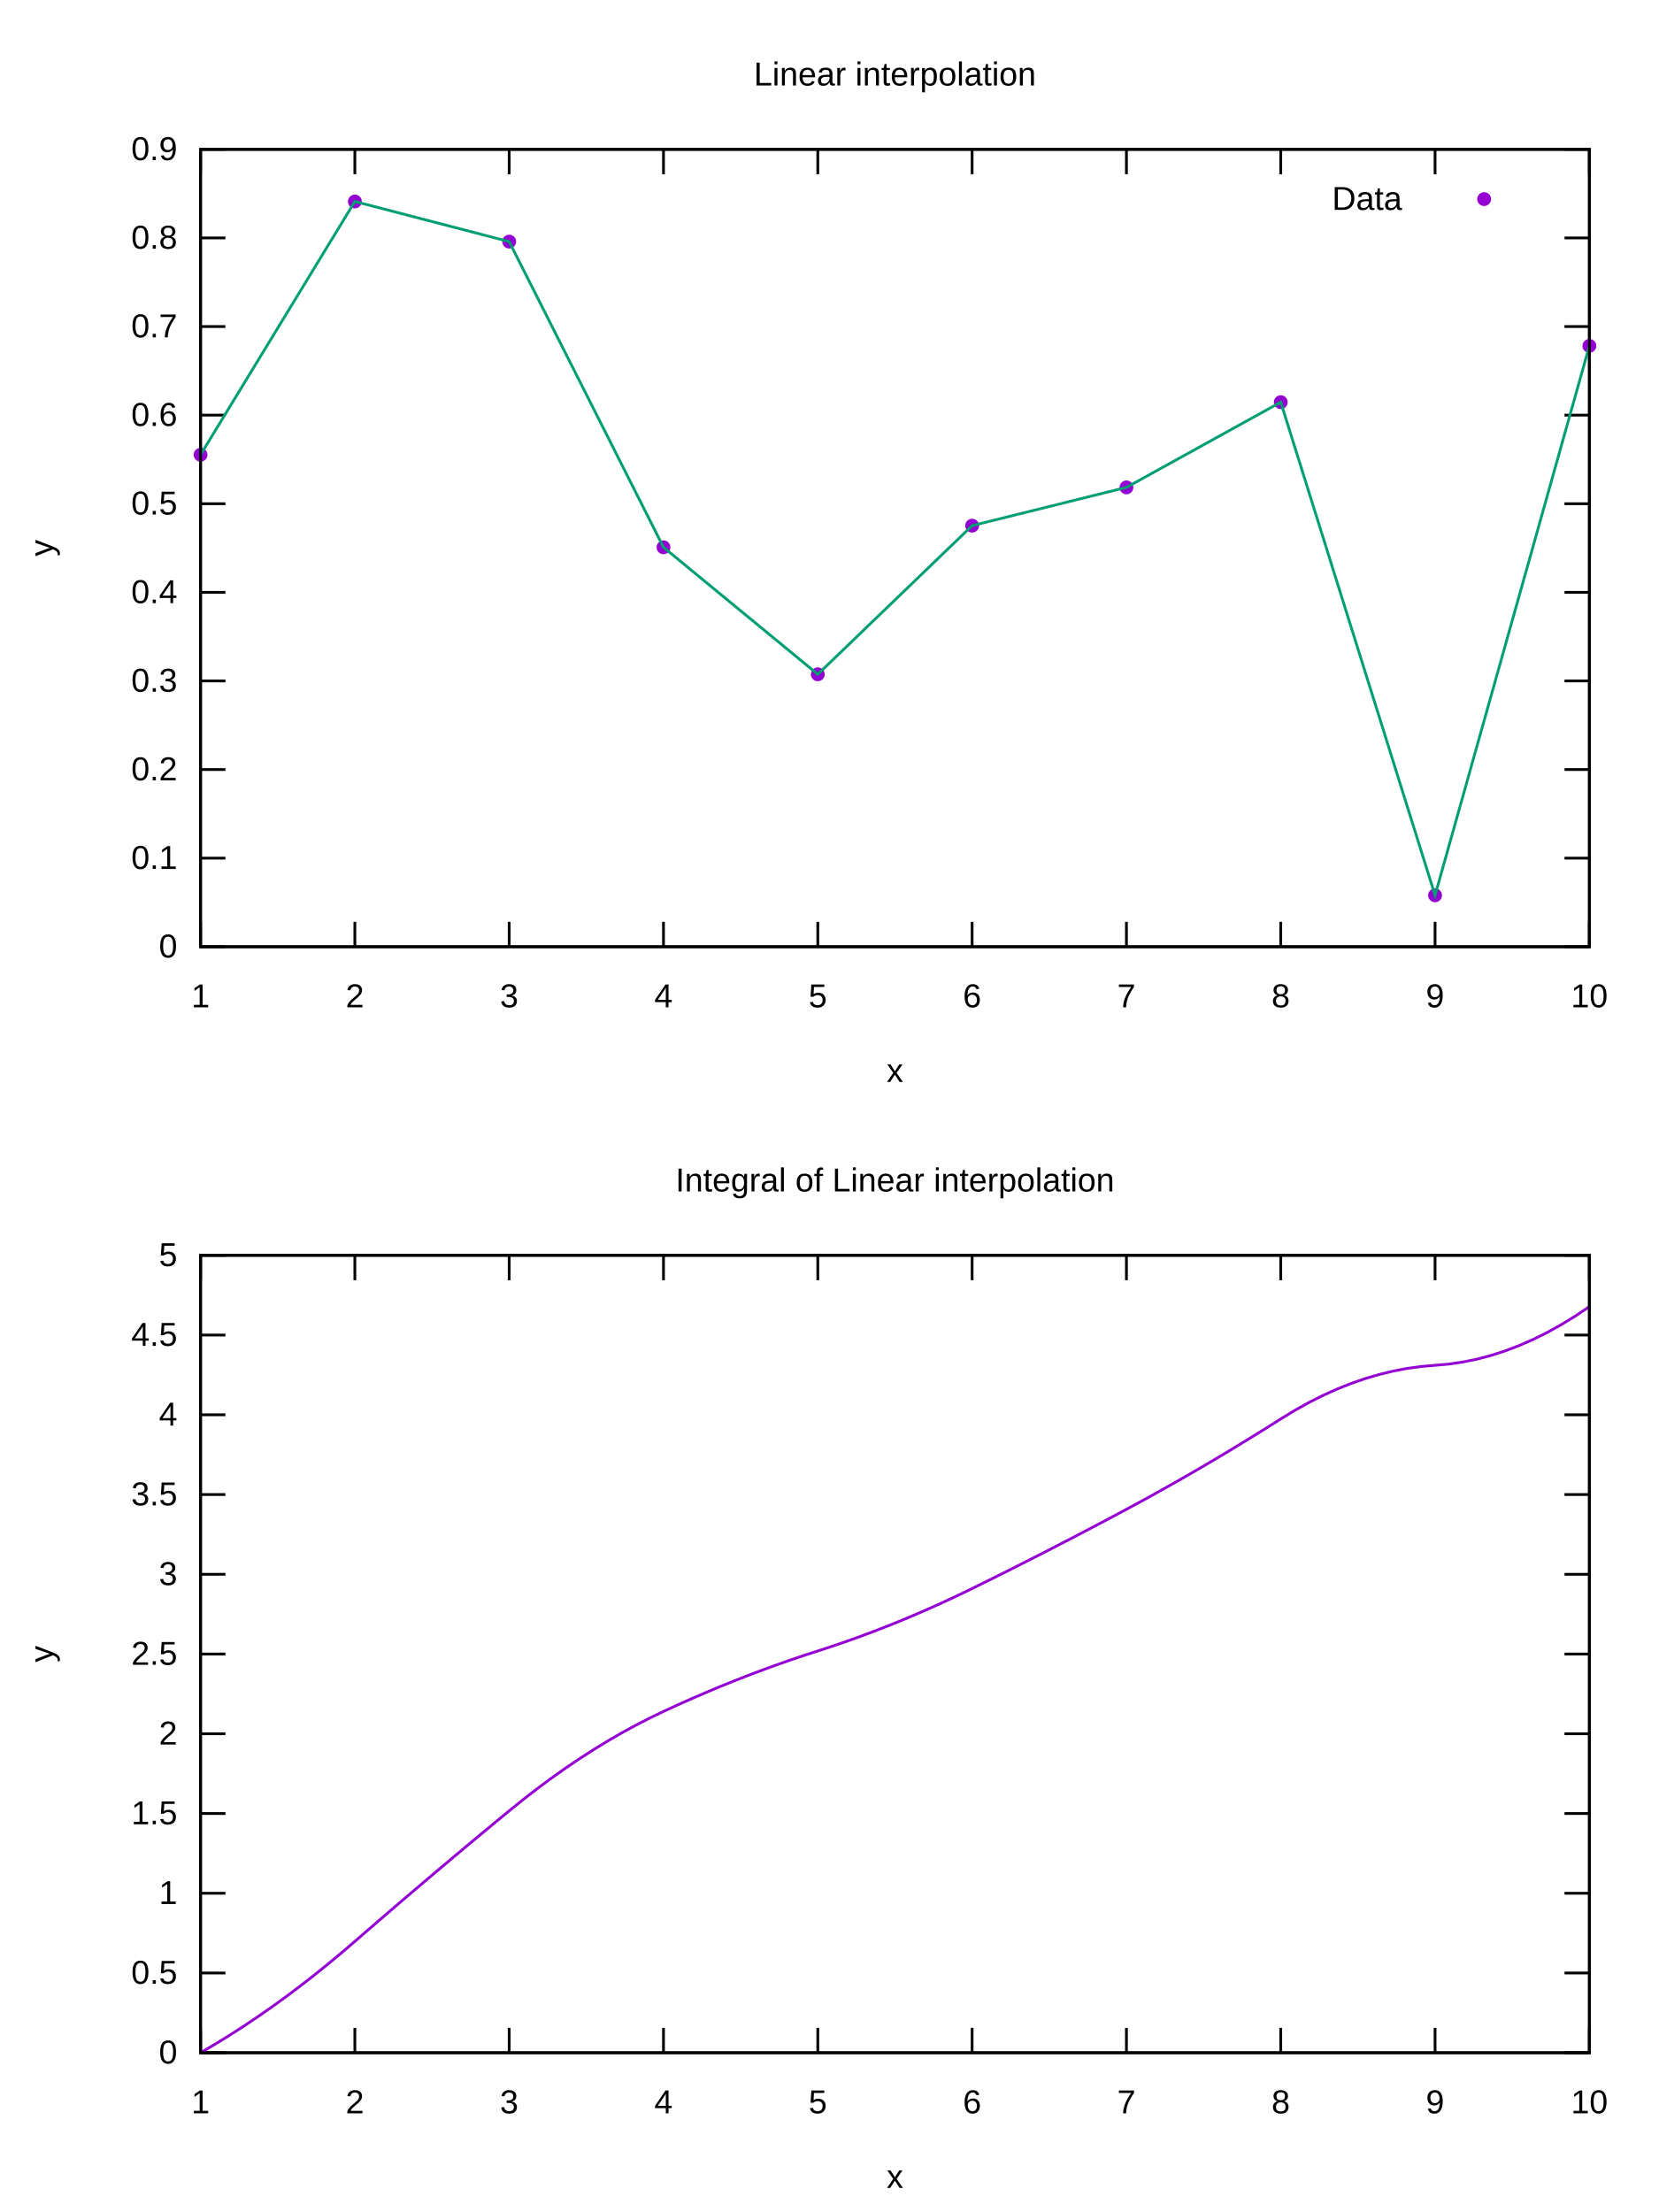
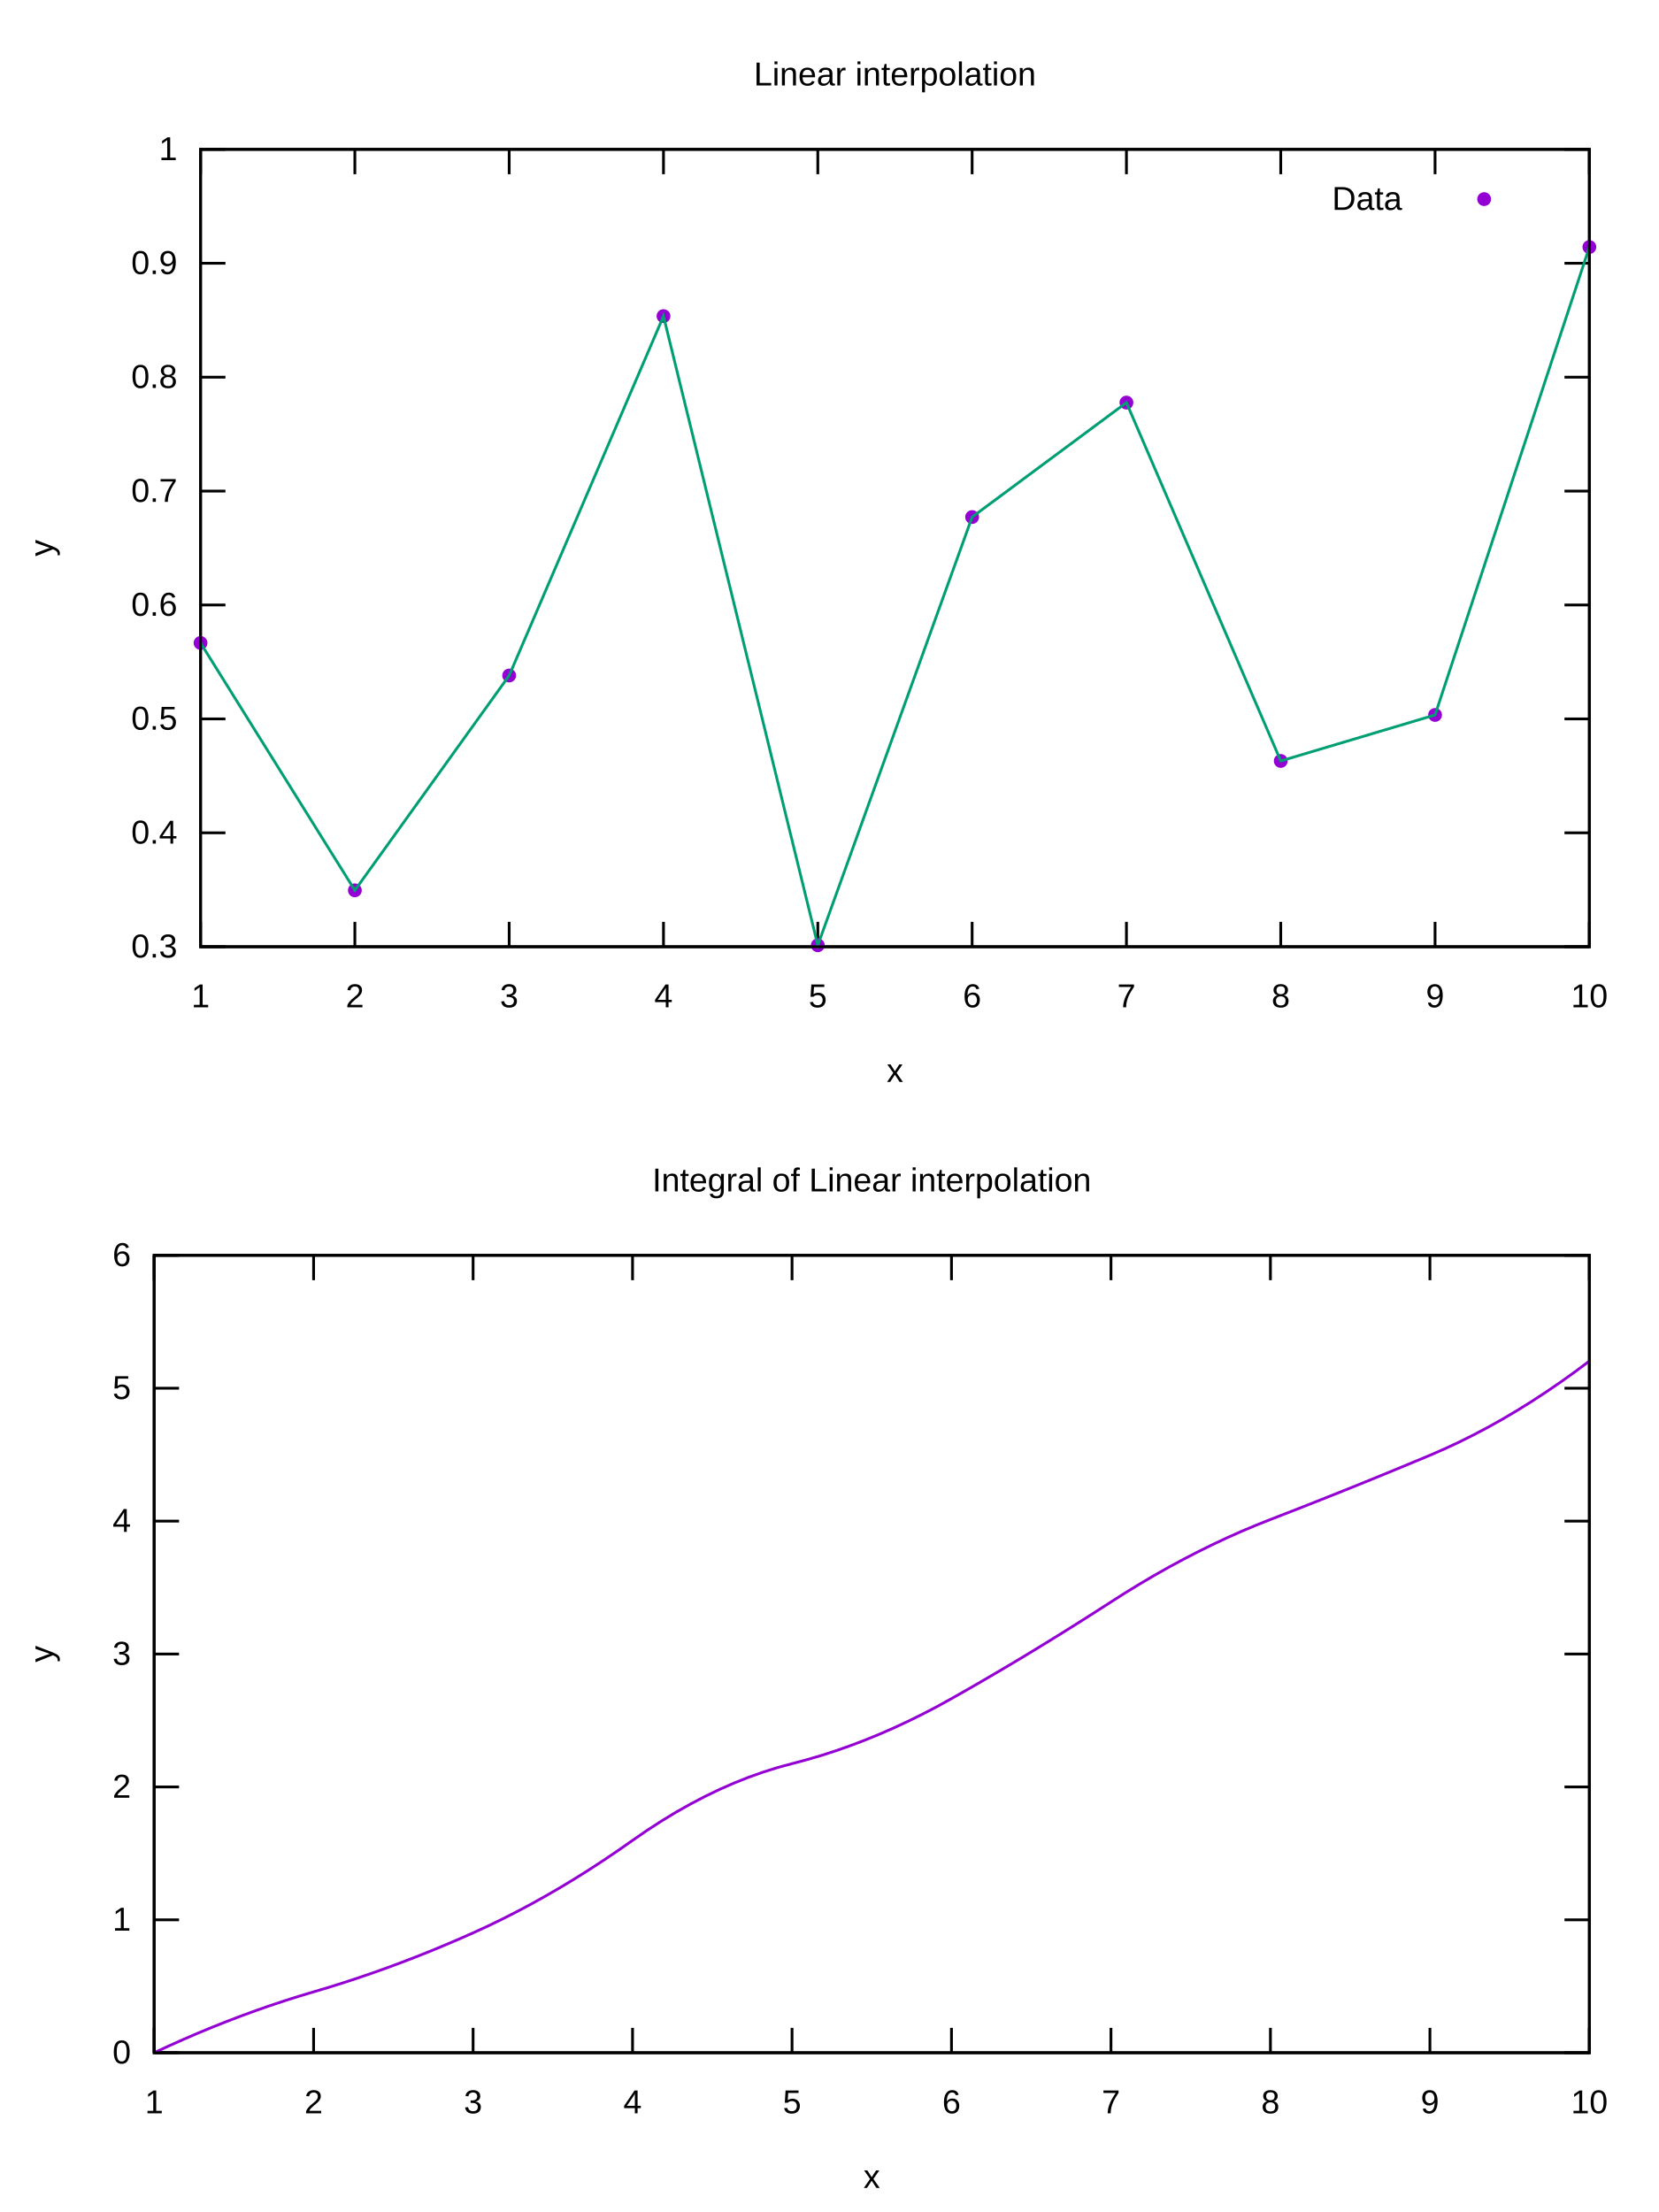
<svg xmlns="http://www.w3.org/2000/svg" xmlns:xlink="http://www.w3.org/1999/xlink" width="600" height="800" viewBox="0 0 600 800">
  <g id="gnuplot_canvas">
    <rect x="0" y="0" width="600" height="800" fill="#ffffff" />
    <defs>
      <circle id="gpDot" r="0.5" stroke-width="0.5" stroke="currentColor" />
      <path id="gpPt0" stroke-width="0.222" stroke="currentColor" d="M-1,0 h2 M0,-1 v2" />
      <path id="gpPt1" stroke-width="0.222" stroke="currentColor" d="M-1,-1 L1,1 M1,-1 L-1,1" />
      <path id="gpPt2" stroke-width="0.222" stroke="currentColor" d="M-1,0 L1,0 M0,-1 L0,1 M-1,-1 L1,1 M-1,1 L1,-1" />
      <rect id="gpPt3" stroke-width="0.222" stroke="currentColor" x="-1" y="-1" width="2" height="2" />
      <rect id="gpPt4" stroke-width="0.222" stroke="currentColor" fill="currentColor" x="-1" y="-1" width="2" height="2" />
      <circle id="gpPt5" stroke-width="0.222" stroke="currentColor" cx="0" cy="0" r="1" />
      <use xlink:href="#gpPt5" id="gpPt6" fill="currentColor" stroke="none" />
      <path id="gpPt7" stroke-width="0.222" stroke="currentColor" d="M0,-1.33 L-1.33,0.67 L1.33,0.67 z" />
      <use xlink:href="#gpPt7" id="gpPt8" fill="currentColor" stroke="none" />
      <use xlink:href="#gpPt7" id="gpPt9" stroke="currentColor" transform="rotate(180)" />
      <use xlink:href="#gpPt9" id="gpPt10" fill="currentColor" stroke="none" />
      <use xlink:href="#gpPt3" id="gpPt11" stroke="currentColor" transform="rotate(45)" />
      <use xlink:href="#gpPt11" id="gpPt12" fill="currentColor" stroke="none" />
      <path id="gpPt13" stroke-width="0.222" stroke="currentColor" d="M0,1.330 L1.265,0.411 L0.782,-1.067 L-0.782,-1.076 L-1.265,0.411 z" />
      <use xlink:href="#gpPt13" id="gpPt14" fill="currentColor" stroke="none" />
      <filter id="textbox" filterUnits="objectBoundingBox" x="0" y="0" height="1" width="1">
        <feFlood flood-color="#FFFFFF" flood-opacity="1" result="bgnd" />
        <feComposite in="SourceGraphic" in2="bgnd" operator="atop" />
      </filter>
      <filter id="greybox" filterUnits="objectBoundingBox" x="0" y="0" height="1" width="1">
        <feFlood flood-color="lightgrey" flood-opacity="1" result="grey" />
        <feComposite in="SourceGraphic" in2="grey" operator="atop" />
      </filter>
    </defs>
    <g fill="none" color="#FFFFFF" stroke="currentColor" stroke-width="1.00" stroke-linecap="butt" stroke-linejoin="miter">
</g>
    <g fill="none" color="black" stroke="currentColor" stroke-width="1.00" stroke-linecap="butt" stroke-linejoin="miter">
      <path stroke="black" d="M72.53,342.40 L81.53,342.40 M574.82,342.40 L565.82,342.40  " />
      <g transform="translate(64.14,346.30)" stroke="none" fill="black" font-family="Arial" font-size="12.00" text-anchor="end">
        <text>
-           <tspan font-family="Arial"> 0</tspan>
-         </text>
-       </g>
-     </g>
-     <g fill="none" color="black" stroke="currentColor" stroke-width="1.00" stroke-linecap="butt" stroke-linejoin="miter">
-       <path stroke="black" d="M72.53,310.36 L81.53,310.36 M574.82,310.36 L565.82,310.36  " />
-       <g transform="translate(64.14,314.26)" stroke="none" fill="black" font-family="Arial" font-size="12.00" text-anchor="end">
-         <text>
-           <tspan font-family="Arial"> 0.1</tspan>
-         </text>
-       </g>
-     </g>
-     <g fill="none" color="black" stroke="currentColor" stroke-width="1.00" stroke-linecap="butt" stroke-linejoin="miter">
-       <path stroke="black" d="M72.53,278.31 L81.53,278.31 M574.82,278.31 L565.82,278.31  " />
-       <g transform="translate(64.14,282.21)" stroke="none" fill="black" font-family="Arial" font-size="12.00" text-anchor="end">
-         <text>
-           <tspan font-family="Arial"> 0.2</tspan>
-         </text>
-       </g>
-     </g>
-     <g fill="none" color="black" stroke="currentColor" stroke-width="1.00" stroke-linecap="butt" stroke-linejoin="miter">
-       <path stroke="black" d="M72.53,246.27 L81.53,246.27 M574.82,246.27 L565.82,246.27  " />
-       <g transform="translate(64.14,250.17)" stroke="none" fill="black" font-family="Arial" font-size="12.00" text-anchor="end">
-         <text>
          <tspan font-family="Arial"> 0.3</tspan>
        </text>
      </g>
    </g>
    <g fill="none" color="black" stroke="currentColor" stroke-width="1.00" stroke-linecap="butt" stroke-linejoin="miter">
-       <path stroke="black" d="M72.53,214.23 L81.53,214.23 M574.82,214.23 L565.82,214.23  " />
-       <g transform="translate(64.14,218.13)" stroke="none" fill="black" font-family="Arial" font-size="12.00" text-anchor="end">
+       <path stroke="black" d="M72.53,301.20 L81.53,301.20 M574.82,301.20 L565.82,301.20  " />
+       <g transform="translate(64.14,305.10)" stroke="none" fill="black" font-family="Arial" font-size="12.00" text-anchor="end">
        <text>
          <tspan font-family="Arial"> 0.4</tspan>
        </text>
      </g>
    </g>
    <g fill="none" color="black" stroke="currentColor" stroke-width="1.00" stroke-linecap="butt" stroke-linejoin="miter">
-       <path stroke="black" d="M72.53,182.18 L81.53,182.18 M574.82,182.18 L565.82,182.18  " />
-       <g transform="translate(64.14,186.08)" stroke="none" fill="black" font-family="Arial" font-size="12.00" text-anchor="end">
+       <path stroke="black" d="M72.53,260.00 L81.53,260.00 M574.82,260.00 L565.82,260.00  " />
+       <g transform="translate(64.14,263.90)" stroke="none" fill="black" font-family="Arial" font-size="12.00" text-anchor="end">
        <text>
          <tspan font-family="Arial"> 0.5</tspan>
        </text>
      </g>
    </g>
    <g fill="none" color="black" stroke="currentColor" stroke-width="1.00" stroke-linecap="butt" stroke-linejoin="miter">
-       <path stroke="black" d="M72.53,150.14 L81.53,150.14 M574.82,150.14 L565.82,150.14  " />
-       <g transform="translate(64.14,154.04)" stroke="none" fill="black" font-family="Arial" font-size="12.00" text-anchor="end">
+       <path stroke="black" d="M72.53,218.80 L81.53,218.80 M574.82,218.80 L565.82,218.80  " />
+       <g transform="translate(64.14,222.70)" stroke="none" fill="black" font-family="Arial" font-size="12.00" text-anchor="end">
        <text>
          <tspan font-family="Arial"> 0.6</tspan>
        </text>
      </g>
    </g>
    <g fill="none" color="black" stroke="currentColor" stroke-width="1.00" stroke-linecap="butt" stroke-linejoin="miter">
-       <path stroke="black" d="M72.53,118.10 L81.53,118.10 M574.82,118.10 L565.82,118.10  " />
-       <g transform="translate(64.14,122.00)" stroke="none" fill="black" font-family="Arial" font-size="12.00" text-anchor="end">
+       <path stroke="black" d="M72.53,177.61 L81.53,177.61 M574.82,177.61 L565.82,177.61  " />
+       <g transform="translate(64.14,181.51)" stroke="none" fill="black" font-family="Arial" font-size="12.00" text-anchor="end">
        <text>
          <tspan font-family="Arial"> 0.7</tspan>
        </text>
      </g>
    </g>
    <g fill="none" color="black" stroke="currentColor" stroke-width="1.00" stroke-linecap="butt" stroke-linejoin="miter">
-       <path stroke="black" d="M72.53,86.05 L81.53,86.05 M574.82,86.05 L565.82,86.05  " />
-       <g transform="translate(64.14,89.95)" stroke="none" fill="black" font-family="Arial" font-size="12.00" text-anchor="end">
+       <path stroke="black" d="M72.53,136.41 L81.53,136.41 M574.82,136.41 L565.82,136.41  " />
+       <g transform="translate(64.14,140.31)" stroke="none" fill="black" font-family="Arial" font-size="12.00" text-anchor="end">
        <text>
          <tspan font-family="Arial"> 0.8</tspan>
+         </text>
+       </g>
+     </g>
+     <g fill="none" color="black" stroke="currentColor" stroke-width="1.00" stroke-linecap="butt" stroke-linejoin="miter">
+       <path stroke="black" d="M72.53,95.21 L81.53,95.21 M574.82,95.21 L565.82,95.21  " />
+       <g transform="translate(64.14,99.11)" stroke="none" fill="black" font-family="Arial" font-size="12.00" text-anchor="end">
+         <text>
+           <tspan font-family="Arial"> 0.9</tspan>
        </text>
      </g>
    </g>
    <g fill="none" color="black" stroke="currentColor" stroke-width="1.00" stroke-linecap="butt" stroke-linejoin="miter">
      <path stroke="black" d="M72.53,54.01 L81.53,54.01 M574.82,54.01 L565.82,54.01  " />
      <g transform="translate(64.14,57.91)" stroke="none" fill="black" font-family="Arial" font-size="12.00" text-anchor="end">
        <text>
-           <tspan font-family="Arial"> 0.9</tspan>
+           <tspan font-family="Arial"> 1</tspan>
        </text>
      </g>
    </g>
    <g fill="none" color="black" stroke="currentColor" stroke-width="1.00" stroke-linecap="butt" stroke-linejoin="miter">
      <path stroke="black" d="M72.53,342.40 L72.53,333.40 M72.53,54.01 L72.53,63.01  " />
      <g transform="translate(72.53,364.30)" stroke="none" fill="black" font-family="Arial" font-size="12.00" text-anchor="middle">
        <text>
          <tspan font-family="Arial"> 1</tspan>
        </text>
      </g>
    </g>
    <g fill="none" color="black" stroke="currentColor" stroke-width="1.00" stroke-linecap="butt" stroke-linejoin="miter">
      <path stroke="black" d="M128.34,342.40 L128.34,333.40 M128.34,54.01 L128.34,63.01  " />
      <g transform="translate(128.34,364.30)" stroke="none" fill="black" font-family="Arial" font-size="12.00" text-anchor="middle">
        <text>
          <tspan font-family="Arial"> 2</tspan>
        </text>
      </g>
    </g>
    <g fill="none" color="black" stroke="currentColor" stroke-width="1.00" stroke-linecap="butt" stroke-linejoin="miter">
      <path stroke="black" d="M184.15,342.40 L184.15,333.40 M184.15,54.01 L184.15,63.01  " />
      <g transform="translate(184.15,364.30)" stroke="none" fill="black" font-family="Arial" font-size="12.00" text-anchor="middle">
        <text>
          <tspan font-family="Arial"> 3</tspan>
        </text>
      </g>
    </g>
    <g fill="none" color="black" stroke="currentColor" stroke-width="1.00" stroke-linecap="butt" stroke-linejoin="miter">
      <path stroke="black" d="M239.96,342.40 L239.96,333.40 M239.96,54.01 L239.96,63.01  " />
      <g transform="translate(239.96,364.30)" stroke="none" fill="black" font-family="Arial" font-size="12.00" text-anchor="middle">
        <text>
          <tspan font-family="Arial"> 4</tspan>
        </text>
      </g>
    </g>
    <g fill="none" color="black" stroke="currentColor" stroke-width="1.00" stroke-linecap="butt" stroke-linejoin="miter">
      <path stroke="black" d="M295.77,342.40 L295.77,333.40 M295.77,54.01 L295.77,63.01  " />
      <g transform="translate(295.77,364.30)" stroke="none" fill="black" font-family="Arial" font-size="12.00" text-anchor="middle">
        <text>
          <tspan font-family="Arial"> 5</tspan>
        </text>
      </g>
    </g>
    <g fill="none" color="black" stroke="currentColor" stroke-width="1.00" stroke-linecap="butt" stroke-linejoin="miter">
      <path stroke="black" d="M351.58,342.40 L351.58,333.40 M351.58,54.01 L351.58,63.01  " />
      <g transform="translate(351.58,364.30)" stroke="none" fill="black" font-family="Arial" font-size="12.00" text-anchor="middle">
        <text>
          <tspan font-family="Arial"> 6</tspan>
        </text>
      </g>
    </g>
    <g fill="none" color="black" stroke="currentColor" stroke-width="1.00" stroke-linecap="butt" stroke-linejoin="miter">
      <path stroke="black" d="M407.39,342.40 L407.39,333.40 M407.39,54.01 L407.39,63.01  " />
      <g transform="translate(407.39,364.30)" stroke="none" fill="black" font-family="Arial" font-size="12.00" text-anchor="middle">
        <text>
          <tspan font-family="Arial"> 7</tspan>
        </text>
      </g>
    </g>
    <g fill="none" color="black" stroke="currentColor" stroke-width="1.00" stroke-linecap="butt" stroke-linejoin="miter">
      <path stroke="black" d="M463.20,342.40 L463.20,333.40 M463.20,54.01 L463.20,63.01  " />
      <g transform="translate(463.20,364.30)" stroke="none" fill="black" font-family="Arial" font-size="12.00" text-anchor="middle">
        <text>
          <tspan font-family="Arial"> 8</tspan>
        </text>
      </g>
    </g>
    <g fill="none" color="black" stroke="currentColor" stroke-width="1.00" stroke-linecap="butt" stroke-linejoin="miter">
      <path stroke="black" d="M519.01,342.40 L519.01,333.40 M519.01,54.01 L519.01,63.01  " />
      <g transform="translate(519.01,364.30)" stroke="none" fill="black" font-family="Arial" font-size="12.00" text-anchor="middle">
        <text>
          <tspan font-family="Arial"> 9</tspan>
        </text>
      </g>
    </g>
    <g fill="none" color="black" stroke="currentColor" stroke-width="1.00" stroke-linecap="butt" stroke-linejoin="miter">
      <path stroke="black" d="M574.82,342.40 L574.82,333.40 M574.82,54.01 L574.82,63.01  " />
      <g transform="translate(574.82,364.30)" stroke="none" fill="black" font-family="Arial" font-size="12.00" text-anchor="middle">
        <text>
          <tspan font-family="Arial"> 10</tspan>
        </text>
      </g>
    </g>
    <g fill="none" color="black" stroke="currentColor" stroke-width="1.00" stroke-linecap="butt" stroke-linejoin="miter">
</g>
    <g fill="none" color="black" stroke="currentColor" stroke-width="1.00" stroke-linecap="butt" stroke-linejoin="miter">
      <path stroke="black" d="M72.53,54.01 L72.53,342.40 L574.82,342.40 L574.82,54.01 L72.53,54.01 Z  " />
    </g>
    <g fill="none" color="black" stroke="currentColor" stroke-width="1.00" stroke-linecap="butt" stroke-linejoin="miter">
      <g transform="translate(19.18,198.21) rotate(270)" stroke="none" fill="black" font-family="Arial" font-size="12.00" text-anchor="middle">
        <text>
          <tspan font-family="Arial">y</tspan>
        </text>
      </g>
    </g>
    <g fill="none" color="black" stroke="currentColor" stroke-width="1.00" stroke-linecap="butt" stroke-linejoin="miter">
      <g transform="translate(323.67,391.30)" stroke="none" fill="black" font-family="Arial" font-size="12.00" text-anchor="middle">
        <text>
          <tspan font-family="Arial">x</tspan>
        </text>
      </g>
    </g>
    <g fill="none" color="black" stroke="currentColor" stroke-width="1.00" stroke-linecap="butt" stroke-linejoin="miter">
</g>
    <g id="gnuplot_plot_1a">
      <g fill="none" color="black" stroke="currentColor" stroke-width="1.00" stroke-linecap="butt" stroke-linejoin="miter">
        <g transform="translate(507.09,75.91)" stroke="none" fill="black" font-family="Arial" font-size="12.00" text-anchor="end">
          <text>
            <tspan font-family="Arial">Data</tspan>
          </text>
        </g>
      </g>
      <g fill="none" color="black" stroke="currentColor" stroke-width="1.00" stroke-linecap="butt" stroke-linejoin="miter">
-         <use xlink:href="#gpPt6" transform="translate(72.53,164.47) scale(2.25)" color="rgb(148,   0, 211)" />
-         <use xlink:href="#gpPt6" transform="translate(128.34,72.87) scale(2.25)" color="rgb(148,   0, 211)" />
-         <use xlink:href="#gpPt6" transform="translate(184.15,87.38) scale(2.25)" color="rgb(148,   0, 211)" />
-         <use xlink:href="#gpPt6" transform="translate(239.96,197.94) scale(2.25)" color="rgb(148,   0, 211)" />
-         <use xlink:href="#gpPt6" transform="translate(295.77,243.87) scale(2.25)" color="rgb(148,   0, 211)" />
-         <use xlink:href="#gpPt6" transform="translate(351.58,190.11) scale(2.25)" color="rgb(148,   0, 211)" />
-         <use xlink:href="#gpPt6" transform="translate(407.39,176.27) scale(2.25)" color="rgb(148,   0, 211)" />
-         <use xlink:href="#gpPt6" transform="translate(463.20,145.45) scale(2.25)" color="rgb(148,   0, 211)" />
-         <use xlink:href="#gpPt6" transform="translate(519.01,323.81) scale(2.25)" color="rgb(148,   0, 211)" />
-         <use xlink:href="#gpPt6" transform="translate(574.82,125.09) scale(2.25)" color="rgb(148,   0, 211)" />
+         <use xlink:href="#gpPt6" transform="translate(72.53,232.53) scale(2.25)" color="rgb(148,   0, 211)" />
+         <use xlink:href="#gpPt6" transform="translate(128.34,322.00) scale(2.25)" color="rgb(148,   0, 211)" />
+         <use xlink:href="#gpPt6" transform="translate(184.15,244.31) scale(2.25)" color="rgb(148,   0, 211)" />
+         <use xlink:href="#gpPt6" transform="translate(239.96,114.33) scale(2.25)" color="rgb(148,   0, 211)" />
+         <use xlink:href="#gpPt6" transform="translate(295.77,341.87) scale(2.25)" color="rgb(148,   0, 211)" />
+         <use xlink:href="#gpPt6" transform="translate(351.58,187.00) scale(2.25)" color="rgb(148,   0, 211)" />
+         <use xlink:href="#gpPt6" transform="translate(407.39,145.60) scale(2.25)" color="rgb(148,   0, 211)" />
+         <use xlink:href="#gpPt6" transform="translate(463.20,275.21) scale(2.25)" color="rgb(148,   0, 211)" />
+         <use xlink:href="#gpPt6" transform="translate(519.01,258.57) scale(2.25)" color="rgb(148,   0, 211)" />
+         <use xlink:href="#gpPt6" transform="translate(574.82,89.34) scale(2.25)" color="rgb(148,   0, 211)" />
        <use xlink:href="#gpPt6" transform="translate(536.76,72.01) scale(2.25)" color="rgb(148,   0, 211)" />
      </g>
    </g>
    <g id="gnuplot_plot_2a">
      <g fill="none" color="black" stroke="currentColor" stroke-width="1.00" stroke-linecap="butt" stroke-linejoin="miter">
-         <path stroke="rgb(  0, 158, 115)" d="M72.53,164.47 L77.60,156.15 L82.68,147.82 L87.75,139.49 L92.82,131.16 L97.90,122.84 L102.97,114.51 L108.05,106.18   L113.12,97.85 L118.19,89.52 L123.27,81.20 L128.34,72.87 L133.41,74.19 L138.49,75.51 L143.56,76.83 L148.63,78.15   L153.71,79.46 L158.78,80.78 L163.86,82.10 L168.93,83.42 L174.00,84.74 L179.08,86.06 L184.15,87.38 L189.22,97.43   L194.30,107.48 L199.37,117.53 L204.44,127.58 L209.52,137.63 L214.59,147.68 L219.67,157.73 L224.74,167.78 L229.81,177.83   L234.89,187.88 L239.96,197.94 L245.03,202.11 L250.11,206.29 L255.18,210.46 L260.25,214.64 L265.33,218.82 L270.40,222.99   L275.48,227.17 L280.55,231.34 L285.62,235.52 L290.70,239.70 L295.77,243.87 L300.84,238.98 L305.92,234.10 L310.99,229.21   L316.06,224.32 L321.14,219.43 L326.21,214.55 L331.29,209.66 L336.36,204.77 L341.43,199.88 L346.51,195.00 L351.58,190.11   L356.65,188.85 L361.73,187.59 L366.80,186.33 L371.87,185.08 L376.95,183.82 L382.02,182.56 L387.10,181.30 L392.17,180.04   L397.24,178.78 L402.32,177.53 L407.39,176.27 L412.46,173.47 L417.54,170.66 L422.61,167.86 L427.68,165.06 L432.76,162.26   L437.83,159.46 L442.91,156.65 L447.98,153.85 L453.05,151.05 L458.13,148.25 L463.20,145.45 L468.27,161.66 L473.35,177.88   L478.42,194.09 L483.49,210.31 L488.57,226.52 L493.64,242.74 L498.72,258.95 L503.79,275.17 L508.86,291.38 L513.94,307.60   L519.01,323.81 L524.08,305.75 L529.16,287.68 L534.23,269.62 L539.30,251.55 L544.38,233.49 L549.45,215.42 L554.53,197.36   L559.60,179.29 L564.67,161.22 L569.75,143.16 L574.82,125.09  " />
+         <path stroke="rgb(  0, 158, 115)" d="M72.53,232.53 L77.60,240.66 L82.68,248.80 L87.75,256.93 L92.82,265.07 L97.90,273.20 L102.97,281.33 L108.05,289.47   L113.12,297.60 L118.19,305.74 L123.27,313.87 L128.34,322.00 L133.41,314.94 L138.49,307.88 L143.56,300.82 L148.63,293.75   L153.71,286.69 L158.78,279.63 L163.86,272.56 L168.93,265.50 L174.00,258.44 L179.08,251.38 L184.15,244.31 L189.22,232.50   L194.30,220.68 L199.37,208.86 L204.44,197.05 L209.52,185.23 L214.59,173.42 L219.67,161.60 L224.74,149.78 L229.81,137.97   L234.89,126.15 L239.96,114.33 L245.03,135.02 L250.11,155.70 L255.18,176.39 L260.25,197.08 L265.33,217.76 L270.40,238.45   L275.48,259.13 L280.55,279.82 L285.62,300.50 L290.70,321.19 L295.77,341.87 L300.84,327.79 L305.92,313.71 L310.99,299.63   L316.06,285.55 L321.14,271.47 L326.21,257.39 L331.29,243.31 L336.36,229.23 L341.43,215.16 L346.51,201.08 L351.58,187.00   L356.65,183.23 L361.73,179.47 L366.80,175.71 L371.87,171.94 L376.95,168.18 L382.02,164.42 L387.10,160.65 L392.17,156.89   L397.24,153.13 L402.32,149.37 L407.39,145.60 L412.46,157.38 L417.54,169.17 L422.61,180.95 L427.68,192.73 L432.76,204.52   L437.83,216.30 L442.91,228.08 L447.98,239.87 L453.05,251.65 L458.13,263.43 L463.20,275.21 L468.27,273.70 L473.35,272.19   L478.42,270.67 L483.49,269.16 L488.57,267.65 L493.64,266.14 L498.72,264.62 L503.79,263.11 L508.86,261.60 L513.94,260.08   L519.01,258.57 L524.08,243.18 L529.16,227.80 L534.23,212.41 L539.30,197.03 L544.38,181.65 L549.45,166.26 L554.53,150.88   L559.60,135.49 L564.67,120.11 L569.75,104.72 L574.82,89.34  " />
      </g>
    </g>
    <g fill="none" color="#FFFFFF" stroke="rgb(  0, 158, 115)" stroke-width="2.00" stroke-linecap="butt" stroke-linejoin="miter">
</g>
    <g fill="none" color="black" stroke="currentColor" stroke-width="2.00" stroke-linecap="butt" stroke-linejoin="miter">
</g>
    <g fill="none" color="black" stroke="black" stroke-width="1.00" stroke-linecap="butt" stroke-linejoin="miter">
</g>
    <g fill="none" color="black" stroke="currentColor" stroke-width="1.00" stroke-linecap="butt" stroke-linejoin="miter">
      <path stroke="black" d="M72.53,54.01 L72.53,342.40 L574.82,342.40 L574.82,54.01 L72.53,54.01 Z  " />
    </g>
    <g fill="none" color="black" stroke="currentColor" stroke-width="1.00" stroke-linecap="butt" stroke-linejoin="miter">
      <g transform="translate(323.67,30.91)" stroke="none" fill="black" font-family="Arial" font-size="12.00" text-anchor="middle">
        <text>
          <tspan font-family="Arial">Linear interpolation</tspan>
        </text>
      </g>
    </g>
    <g fill="none" color="black" stroke="currentColor" stroke-width="1.00" stroke-linecap="butt" stroke-linejoin="miter">
</g>
    <g fill="none" color="black" stroke="currentColor" stroke-width="1.00" stroke-linecap="butt" stroke-linejoin="miter">
-       <path stroke="black" d="M72.53,742.40 L81.53,742.40 M574.82,742.40 L565.82,742.40  " />
-       <g transform="translate(64.14,746.30)" stroke="none" fill="black" font-family="Arial" font-size="12.00" text-anchor="end">
+       <path stroke="black" d="M55.75,742.40 L64.75,742.40 M574.82,742.40 L565.82,742.40  " />
+       <g transform="translate(47.36,746.30)" stroke="none" fill="black" font-family="Arial" font-size="12.00" text-anchor="end">
        <text>
          <tspan font-family="Arial"> 0</tspan>
        </text>
      </g>
    </g>
    <g fill="none" color="black" stroke="currentColor" stroke-width="1.00" stroke-linecap="butt" stroke-linejoin="miter">
-       <path stroke="black" d="M72.53,713.56 L81.53,713.56 M574.82,713.56 L565.82,713.56  " />
-       <g transform="translate(64.14,717.46)" stroke="none" fill="black" font-family="Arial" font-size="12.00" text-anchor="end">
-         <text>
-           <tspan font-family="Arial"> 0.5</tspan>
-         </text>
-       </g>
-     </g>
-     <g fill="none" color="black" stroke="currentColor" stroke-width="1.00" stroke-linecap="butt" stroke-linejoin="miter">
-       <path stroke="black" d="M72.53,684.72 L81.53,684.72 M574.82,684.72 L565.82,684.72  " />
-       <g transform="translate(64.14,688.62)" stroke="none" fill="black" font-family="Arial" font-size="12.00" text-anchor="end">
+       <path stroke="black" d="M55.75,694.33 L64.75,694.33 M574.82,694.33 L565.82,694.33  " />
+       <g transform="translate(47.36,698.23)" stroke="none" fill="black" font-family="Arial" font-size="12.00" text-anchor="end">
        <text>
          <tspan font-family="Arial"> 1</tspan>
        </text>
      </g>
    </g>
    <g fill="none" color="black" stroke="currentColor" stroke-width="1.00" stroke-linecap="butt" stroke-linejoin="miter">
-       <path stroke="black" d="M72.53,655.88 L81.53,655.88 M574.82,655.88 L565.82,655.88  " />
-       <g transform="translate(64.14,659.78)" stroke="none" fill="black" font-family="Arial" font-size="12.00" text-anchor="end">
-         <text>
-           <tspan font-family="Arial"> 1.5</tspan>
-         </text>
-       </g>
-     </g>
-     <g fill="none" color="black" stroke="currentColor" stroke-width="1.00" stroke-linecap="butt" stroke-linejoin="miter">
-       <path stroke="black" d="M72.53,627.04 L81.53,627.04 M574.82,627.04 L565.82,627.04  " />
-       <g transform="translate(64.14,630.94)" stroke="none" fill="black" font-family="Arial" font-size="12.00" text-anchor="end">
+       <path stroke="black" d="M55.75,646.27 L64.75,646.27 M574.82,646.27 L565.82,646.27  " />
+       <g transform="translate(47.36,650.17)" stroke="none" fill="black" font-family="Arial" font-size="12.00" text-anchor="end">
        <text>
          <tspan font-family="Arial"> 2</tspan>
        </text>
      </g>
    </g>
    <g fill="none" color="black" stroke="currentColor" stroke-width="1.00" stroke-linecap="butt" stroke-linejoin="miter">
-       <path stroke="black" d="M72.53,598.20 L81.53,598.20 M574.82,598.20 L565.82,598.20  " />
-       <g transform="translate(64.14,602.10)" stroke="none" fill="black" font-family="Arial" font-size="12.00" text-anchor="end">
-         <text>
-           <tspan font-family="Arial"> 2.5</tspan>
-         </text>
-       </g>
-     </g>
-     <g fill="none" color="black" stroke="currentColor" stroke-width="1.00" stroke-linecap="butt" stroke-linejoin="miter">
-       <path stroke="black" d="M72.53,569.36 L81.53,569.36 M574.82,569.36 L565.82,569.36  " />
-       <g transform="translate(64.14,573.26)" stroke="none" fill="black" font-family="Arial" font-size="12.00" text-anchor="end">
+       <path stroke="black" d="M55.75,598.20 L64.75,598.20 M574.82,598.20 L565.82,598.20  " />
+       <g transform="translate(47.36,602.10)" stroke="none" fill="black" font-family="Arial" font-size="12.00" text-anchor="end">
        <text>
          <tspan font-family="Arial"> 3</tspan>
        </text>
      </g>
    </g>
    <g fill="none" color="black" stroke="currentColor" stroke-width="1.00" stroke-linecap="butt" stroke-linejoin="miter">
-       <path stroke="black" d="M72.53,540.52 L81.53,540.52 M574.82,540.52 L565.82,540.52  " />
-       <g transform="translate(64.14,544.42)" stroke="none" fill="black" font-family="Arial" font-size="12.00" text-anchor="end">
-         <text>
-           <tspan font-family="Arial"> 3.5</tspan>
-         </text>
-       </g>
-     </g>
-     <g fill="none" color="black" stroke="currentColor" stroke-width="1.00" stroke-linecap="butt" stroke-linejoin="miter">
-       <path stroke="black" d="M72.53,511.68 L81.53,511.68 M574.82,511.68 L565.82,511.68  " />
-       <g transform="translate(64.14,515.58)" stroke="none" fill="black" font-family="Arial" font-size="12.00" text-anchor="end">
+       <path stroke="black" d="M55.75,550.13 L64.75,550.13 M574.82,550.13 L565.82,550.13  " />
+       <g transform="translate(47.36,554.03)" stroke="none" fill="black" font-family="Arial" font-size="12.00" text-anchor="end">
        <text>
          <tspan font-family="Arial"> 4</tspan>
        </text>
      </g>
    </g>
    <g fill="none" color="black" stroke="currentColor" stroke-width="1.00" stroke-linecap="butt" stroke-linejoin="miter">
-       <path stroke="black" d="M72.53,482.84 L81.53,482.84 M574.82,482.84 L565.82,482.84  " />
-       <g transform="translate(64.14,486.74)" stroke="none" fill="black" font-family="Arial" font-size="12.00" text-anchor="end">
-         <text>
-           <tspan font-family="Arial"> 4.5</tspan>
-         </text>
-       </g>
-     </g>
-     <g fill="none" color="black" stroke="currentColor" stroke-width="1.00" stroke-linecap="butt" stroke-linejoin="miter">
-       <path stroke="black" d="M72.53,454.00 L81.53,454.00 M574.82,454.00 L565.82,454.00  " />
-       <g transform="translate(64.14,457.90)" stroke="none" fill="black" font-family="Arial" font-size="12.00" text-anchor="end">
+       <path stroke="black" d="M55.75,502.07 L64.75,502.07 M574.82,502.07 L565.82,502.07  " />
+       <g transform="translate(47.36,505.97)" stroke="none" fill="black" font-family="Arial" font-size="12.00" text-anchor="end">
        <text>
          <tspan font-family="Arial"> 5</tspan>
        </text>
      </g>
    </g>
    <g fill="none" color="black" stroke="currentColor" stroke-width="1.00" stroke-linecap="butt" stroke-linejoin="miter">
-       <path stroke="black" d="M72.53,742.40 L72.53,733.40 M72.53,454.00 L72.53,463.00  " />
-       <g transform="translate(72.53,764.30)" stroke="none" fill="black" font-family="Arial" font-size="12.00" text-anchor="middle">
+       <path stroke="black" d="M55.75,454.00 L64.75,454.00 M574.82,454.00 L565.82,454.00  " />
+       <g transform="translate(47.36,457.90)" stroke="none" fill="black" font-family="Arial" font-size="12.00" text-anchor="end">
+         <text>
+           <tspan font-family="Arial"> 6</tspan>
+         </text>
+       </g>
+     </g>
+     <g fill="none" color="black" stroke="currentColor" stroke-width="1.00" stroke-linecap="butt" stroke-linejoin="miter">
+       <path stroke="black" d="M55.75,742.40 L55.75,733.40 M55.75,454.00 L55.75,463.00  " />
+       <g transform="translate(55.75,764.30)" stroke="none" fill="black" font-family="Arial" font-size="12.00" text-anchor="middle">
        <text>
          <tspan font-family="Arial"> 1</tspan>
        </text>
      </g>
    </g>
    <g fill="none" color="black" stroke="currentColor" stroke-width="1.00" stroke-linecap="butt" stroke-linejoin="miter">
-       <path stroke="black" d="M128.34,742.40 L128.34,733.40 M128.34,454.00 L128.34,463.00  " />
-       <g transform="translate(128.34,764.30)" stroke="none" fill="black" font-family="Arial" font-size="12.00" text-anchor="middle">
+       <path stroke="black" d="M113.42,742.40 L113.42,733.40 M113.42,454.00 L113.42,463.00  " />
+       <g transform="translate(113.42,764.30)" stroke="none" fill="black" font-family="Arial" font-size="12.00" text-anchor="middle">
        <text>
          <tspan font-family="Arial"> 2</tspan>
        </text>
      </g>
    </g>
    <g fill="none" color="black" stroke="currentColor" stroke-width="1.00" stroke-linecap="butt" stroke-linejoin="miter">
-       <path stroke="black" d="M184.15,742.40 L184.15,733.40 M184.15,454.00 L184.15,463.00  " />
-       <g transform="translate(184.15,764.30)" stroke="none" fill="black" font-family="Arial" font-size="12.00" text-anchor="middle">
+       <path stroke="black" d="M171.10,742.40 L171.10,733.40 M171.10,454.00 L171.10,463.00  " />
+       <g transform="translate(171.10,764.30)" stroke="none" fill="black" font-family="Arial" font-size="12.00" text-anchor="middle">
        <text>
          <tspan font-family="Arial"> 3</tspan>
        </text>
      </g>
    </g>
    <g fill="none" color="black" stroke="currentColor" stroke-width="1.00" stroke-linecap="butt" stroke-linejoin="miter">
-       <path stroke="black" d="M239.96,742.40 L239.96,733.40 M239.96,454.00 L239.96,463.00  " />
-       <g transform="translate(239.96,764.30)" stroke="none" fill="black" font-family="Arial" font-size="12.00" text-anchor="middle">
+       <path stroke="black" d="M228.77,742.40 L228.77,733.40 M228.77,454.00 L228.77,463.00  " />
+       <g transform="translate(228.77,764.30)" stroke="none" fill="black" font-family="Arial" font-size="12.00" text-anchor="middle">
        <text>
          <tspan font-family="Arial"> 4</tspan>
        </text>
      </g>
    </g>
    <g fill="none" color="black" stroke="currentColor" stroke-width="1.00" stroke-linecap="butt" stroke-linejoin="miter">
-       <path stroke="black" d="M295.77,742.40 L295.77,733.40 M295.77,454.00 L295.77,463.00  " />
-       <g transform="translate(295.77,764.30)" stroke="none" fill="black" font-family="Arial" font-size="12.00" text-anchor="middle">
+       <path stroke="black" d="M286.45,742.40 L286.45,733.40 M286.45,454.00 L286.45,463.00  " />
+       <g transform="translate(286.45,764.30)" stroke="none" fill="black" font-family="Arial" font-size="12.00" text-anchor="middle">
        <text>
          <tspan font-family="Arial"> 5</tspan>
        </text>
      </g>
    </g>
    <g fill="none" color="black" stroke="currentColor" stroke-width="1.00" stroke-linecap="butt" stroke-linejoin="miter">
-       <path stroke="black" d="M351.58,742.40 L351.58,733.40 M351.58,454.00 L351.58,463.00  " />
-       <g transform="translate(351.58,764.30)" stroke="none" fill="black" font-family="Arial" font-size="12.00" text-anchor="middle">
+       <path stroke="black" d="M344.12,742.40 L344.12,733.40 M344.12,454.00 L344.12,463.00  " />
+       <g transform="translate(344.12,764.30)" stroke="none" fill="black" font-family="Arial" font-size="12.00" text-anchor="middle">
        <text>
          <tspan font-family="Arial"> 6</tspan>
        </text>
      </g>
    </g>
    <g fill="none" color="black" stroke="currentColor" stroke-width="1.00" stroke-linecap="butt" stroke-linejoin="miter">
-       <path stroke="black" d="M407.39,742.40 L407.39,733.40 M407.39,454.00 L407.39,463.00  " />
-       <g transform="translate(407.39,764.30)" stroke="none" fill="black" font-family="Arial" font-size="12.00" text-anchor="middle">
+       <path stroke="black" d="M401.80,742.40 L401.80,733.40 M401.80,454.00 L401.80,463.00  " />
+       <g transform="translate(401.80,764.30)" stroke="none" fill="black" font-family="Arial" font-size="12.00" text-anchor="middle">
        <text>
          <tspan font-family="Arial"> 7</tspan>
        </text>
      </g>
    </g>
    <g fill="none" color="black" stroke="currentColor" stroke-width="1.00" stroke-linecap="butt" stroke-linejoin="miter">
-       <path stroke="black" d="M463.20,742.40 L463.20,733.40 M463.20,454.00 L463.20,463.00  " />
-       <g transform="translate(463.20,764.30)" stroke="none" fill="black" font-family="Arial" font-size="12.00" text-anchor="middle">
+       <path stroke="black" d="M459.47,742.40 L459.47,733.40 M459.47,454.00 L459.47,463.00  " />
+       <g transform="translate(459.47,764.30)" stroke="none" fill="black" font-family="Arial" font-size="12.00" text-anchor="middle">
        <text>
          <tspan font-family="Arial"> 8</tspan>
        </text>
      </g>
    </g>
    <g fill="none" color="black" stroke="currentColor" stroke-width="1.00" stroke-linecap="butt" stroke-linejoin="miter">
-       <path stroke="black" d="M519.01,742.40 L519.01,733.40 M519.01,454.00 L519.01,463.00  " />
-       <g transform="translate(519.01,764.30)" stroke="none" fill="black" font-family="Arial" font-size="12.00" text-anchor="middle">
+       <path stroke="black" d="M517.15,742.40 L517.15,733.40 M517.15,454.00 L517.15,463.00  " />
+       <g transform="translate(517.15,764.30)" stroke="none" fill="black" font-family="Arial" font-size="12.00" text-anchor="middle">
        <text>
          <tspan font-family="Arial"> 9</tspan>
        </text>
      </g>
    </g>
    <g fill="none" color="black" stroke="currentColor" stroke-width="1.00" stroke-linecap="butt" stroke-linejoin="miter">
      <path stroke="black" d="M574.82,742.40 L574.82,733.40 M574.82,454.00 L574.82,463.00  " />
      <g transform="translate(574.82,764.30)" stroke="none" fill="black" font-family="Arial" font-size="12.00" text-anchor="middle">
        <text>
          <tspan font-family="Arial"> 10</tspan>
        </text>
      </g>
    </g>
    <g fill="none" color="black" stroke="currentColor" stroke-width="1.00" stroke-linecap="butt" stroke-linejoin="miter">
</g>
    <g fill="none" color="black" stroke="currentColor" stroke-width="1.00" stroke-linecap="butt" stroke-linejoin="miter">
-       <path stroke="black" d="M72.53,454.00 L72.53,742.40 L574.82,742.40 L574.82,454.00 L72.53,454.00 Z  " />
+       <path stroke="black" d="M55.75,454.00 L55.75,742.40 L574.82,742.40 L574.82,454.00 L55.75,454.00 Z  " />
    </g>
    <g fill="none" color="black" stroke="currentColor" stroke-width="1.00" stroke-linecap="butt" stroke-linejoin="miter">
      <g transform="translate(19.18,598.20) rotate(270)" stroke="none" fill="black" font-family="Arial" font-size="12.00" text-anchor="middle">
        <text>
          <tspan font-family="Arial">y</tspan>
        </text>
      </g>
    </g>
    <g fill="none" color="black" stroke="currentColor" stroke-width="1.00" stroke-linecap="butt" stroke-linejoin="miter">
-       <g transform="translate(323.67,791.30)" stroke="none" fill="black" font-family="Arial" font-size="12.00" text-anchor="middle">
+       <g transform="translate(315.28,791.30)" stroke="none" fill="black" font-family="Arial" font-size="12.00" text-anchor="middle">
        <text>
          <tspan font-family="Arial">x</tspan>
        </text>
      </g>
    </g>
    <g fill="none" color="black" stroke="currentColor" stroke-width="1.00" stroke-linecap="butt" stroke-linejoin="miter">
</g>
    <g id="gnuplot_plot_1b">
      <g fill="none" color="black" stroke="currentColor" stroke-width="1.00" stroke-linecap="butt" stroke-linejoin="miter">
-         <path stroke="rgb(148,   0, 211)" d="M72.53,742.40 L77.60,739.42 L82.68,736.30 L87.75,733.05 L92.82,729.66 L97.90,726.14 L102.97,722.48 L108.05,718.68   L113.12,714.75 L118.19,710.68 L123.27,706.47 L128.34,702.13 L133.41,697.73 L138.49,693.35 L143.56,688.99 L148.63,684.66   L153.71,680.34 L158.78,676.05 L163.86,671.78 L168.93,667.53 L174.00,663.31 L179.08,659.10 L184.15,654.92 L189.22,650.83   L194.30,646.90 L199.37,643.14 L204.44,639.54 L209.52,636.11 L214.59,632.84 L219.67,629.73 L224.74,626.79 L229.81,624.02   L234.89,621.41 L239.96,618.96 L245.03,616.63 L250.11,614.37 L255.18,612.18 L260.25,610.05 L265.33,608.00 L270.40,606.01   L275.48,604.09 L280.55,602.24 L285.62,600.45 L290.70,598.74 L295.77,597.09 L300.84,595.44 L305.92,593.71 L310.99,591.89   L316.06,590.00 L321.14,588.03 L326.21,585.98 L331.29,583.84 L336.36,581.63 L341.43,579.34 L346.51,576.97 L351.58,574.52   L356.65,572.01 L361.73,569.49 L366.80,566.95 L371.87,564.38 L376.95,561.80 L382.02,559.19 L387.10,556.57 L392.17,553.92   L397.24,551.25 L402.32,548.57 L407.39,545.86 L412.46,543.12 L417.54,540.33 L422.61,537.50 L427.68,534.62 L432.76,531.69   L437.83,528.72 L442.91,525.70 L447.98,522.64 L453.05,519.53 L458.13,516.38 L463.20,513.18 L468.27,510.09 L473.35,507.26   L478.42,504.70 L483.49,502.41 L488.57,500.38 L493.64,498.62 L498.72,497.12 L503.79,495.89 L508.86,494.92 L513.94,494.22   L519.01,493.78 L524.08,493.33 L529.16,492.58 L534.23,491.54 L539.30,490.20 L544.38,488.56 L549.45,486.63 L554.53,484.41   L559.60,481.89 L564.67,479.07 L569.75,475.96 L574.82,472.55  " />
+         <path stroke="rgb(148,   0, 211)" d="M55.75,742.40 L60.99,739.97 L66.24,737.62 L71.48,735.36 L76.72,733.19 L81.97,731.10 L87.21,729.10 L92.45,727.18   L97.70,725.35 L102.94,723.61 L108.18,721.95 L113.42,720.38 L118.67,718.82 L123.91,717.18 L129.15,715.46 L134.40,713.67   L139.64,711.81 L144.88,709.87 L150.13,707.85 L155.37,705.77 L160.61,703.60 L165.86,701.36 L171.10,699.05 L176.34,696.64   L181.59,694.10 L186.83,691.43 L192.07,688.64 L197.31,685.73 L202.56,682.69 L207.80,679.52 L213.04,676.23 L218.29,672.81   L223.53,669.27 L228.77,665.60 L234.02,661.98 L239.26,658.58 L244.50,655.40 L249.75,652.44 L254.99,649.70 L260.23,647.17   L265.48,644.87 L270.72,642.78 L275.96,640.92 L281.20,639.27 L286.45,637.85 L291.69,636.46 L296.93,634.92 L302.18,633.23   L307.42,631.39 L312.66,629.40 L317.91,627.26 L323.15,624.97 L328.39,622.54 L333.64,619.95 L338.88,617.22 L344.12,614.33   L349.37,611.35 L354.61,608.33 L359.85,605.27 L365.09,602.18 L370.34,599.04 L375.58,595.86 L380.82,592.64 L386.07,589.38   L391.31,586.08 L396.55,582.74 L401.80,579.37 L407.04,576.03 L412.28,572.82 L417.53,569.73 L422.77,566.77 L428.01,563.94   L433.26,561.23 L438.50,558.64 L443.74,556.18 L448.98,553.84 L454.23,551.63 L459.47,549.55 L464.71,547.51 L469.96,545.47   L475.20,543.40 L480.44,541.32 L485.69,539.23 L490.93,537.12 L496.17,534.99 L501.42,532.84 L506.66,530.68 L511.90,528.51   L517.15,526.32 L522.39,524.03 L527.63,521.59 L532.87,518.98 L538.12,516.21 L543.36,513.28 L548.60,510.18 L553.85,506.92   L559.09,503.49 L564.33,499.91 L569.58,496.16 L574.82,492.24  " />
      </g>
    </g>
    <g fill="none" color="#FFFFFF" stroke="rgb(148,   0, 211)" stroke-width="2.00" stroke-linecap="butt" stroke-linejoin="miter">
</g>
    <g fill="none" color="black" stroke="currentColor" stroke-width="2.00" stroke-linecap="butt" stroke-linejoin="miter">
</g>
    <g fill="none" color="black" stroke="black" stroke-width="1.00" stroke-linecap="butt" stroke-linejoin="miter">
</g>
    <g fill="none" color="black" stroke="currentColor" stroke-width="1.00" stroke-linecap="butt" stroke-linejoin="miter">
-       <path stroke="black" d="M72.53,454.00 L72.53,742.40 L574.82,742.40 L574.82,454.00 L72.53,454.00 Z  " />
-     </g>
-     <g fill="none" color="black" stroke="currentColor" stroke-width="1.00" stroke-linecap="butt" stroke-linejoin="miter">
-       <g transform="translate(323.67,430.90)" stroke="none" fill="black" font-family="Arial" font-size="12.00" text-anchor="middle">
+       <path stroke="black" d="M55.75,454.00 L55.75,742.40 L574.82,742.40 L574.82,454.00 L55.75,454.00 Z  " />
+     </g>
+     <g fill="none" color="black" stroke="currentColor" stroke-width="1.00" stroke-linecap="butt" stroke-linejoin="miter">
+       <g transform="translate(315.28,430.90)" stroke="none" fill="black" font-family="Arial" font-size="12.00" text-anchor="middle">
        <text>
          <tspan font-family="Arial">Integral of Linear interpolation</tspan>
        </text>
      </g>
    </g>
    <g fill="none" color="black" stroke="currentColor" stroke-width="1.00" stroke-linecap="butt" stroke-linejoin="miter">
</g>
  </g>
</svg>
